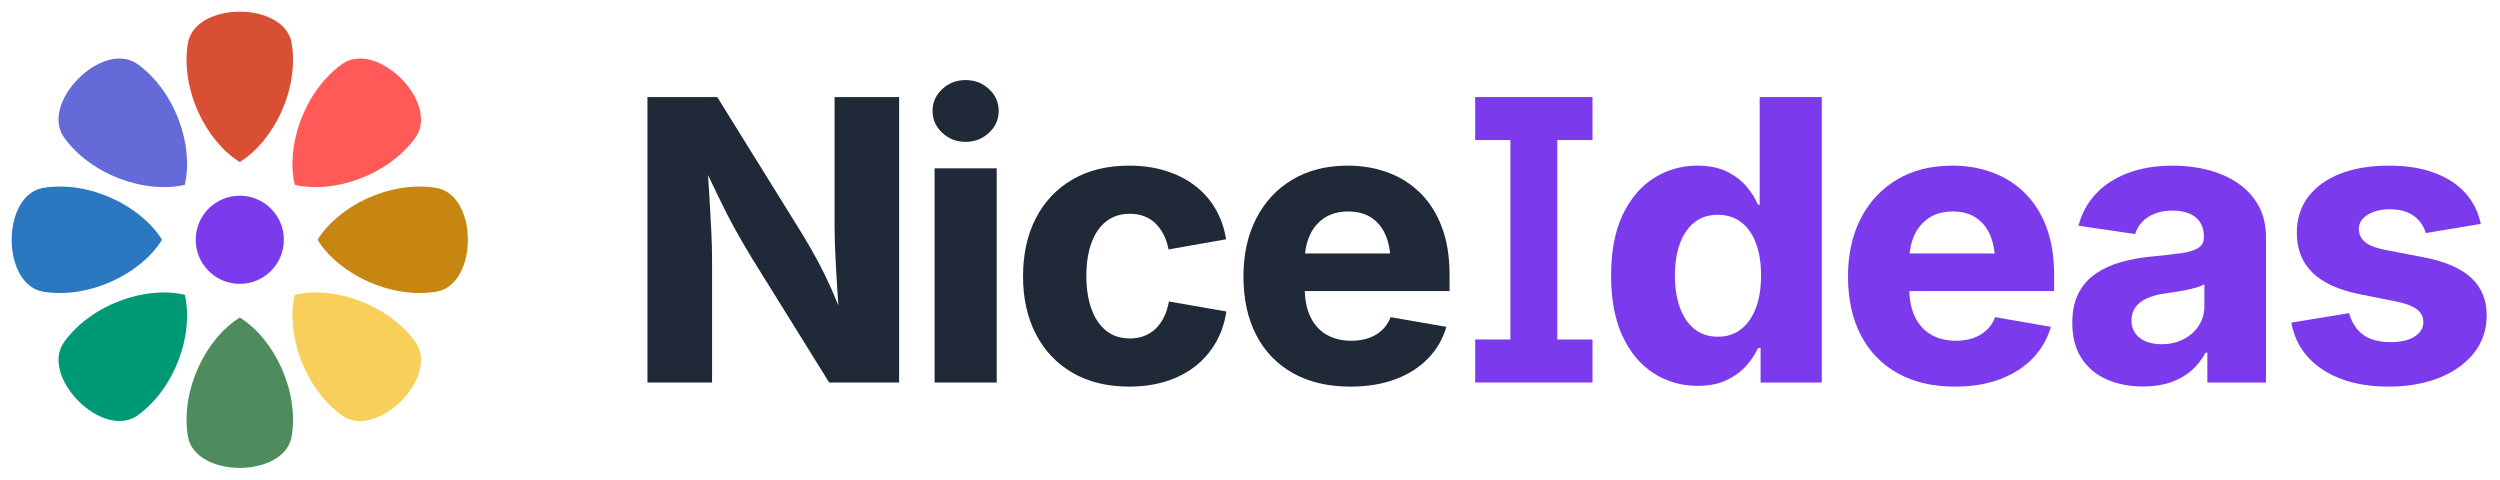
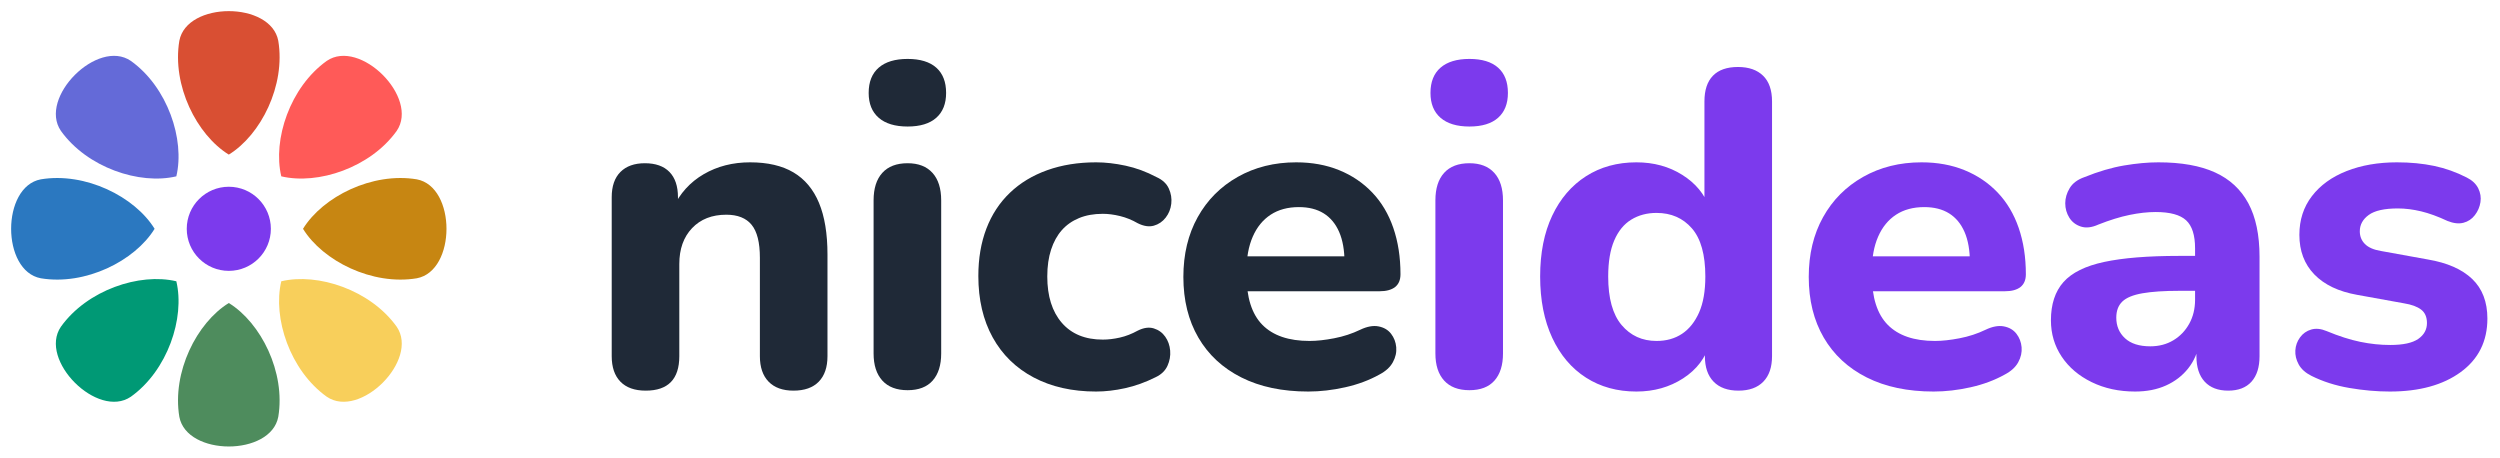
- <svg xmlns="http://www.w3.org/2000/svg" viewBox="0 0 875.8 168" width="875.8" height="168" role="img" aria-label="NiceIdeas">
+ <svg xmlns="http://www.w3.org/2000/svg" viewBox="0 0 917.8 168" width="917.8" height="168" role="img" aria-label="niceideas">
  <path d="M0 -0.30 C0.13 -0.38 0.23 -0.58 0.20 -0.76 C0.17 -0.92 -0.17 -0.92 -0.20 -0.76 C-0.23 -0.58 -0.13 -0.38 0 -0.30Z" fill="#D94F33" transform="translate(84.00 84.00) rotate(0) scale(90.811)" />
  <path d="M0 -0.30 C0.13 -0.38 0.23 -0.58 0.20 -0.76 C0.17 -0.92 -0.17 -0.92 -0.20 -0.76 C-0.23 -0.58 -0.13 -0.38 0 -0.30Z" fill="#FF5A58" transform="translate(84.00 84.00) rotate(45) scale(90.811)" />
  <path d="M0 -0.30 C0.13 -0.38 0.23 -0.58 0.20 -0.76 C0.17 -0.92 -0.17 -0.92 -0.20 -0.76 C-0.23 -0.58 -0.13 -0.38 0 -0.30Z" fill="#C78612" transform="translate(84.00 84.00) rotate(90) scale(90.811)" />
  <path d="M0 -0.30 C0.13 -0.38 0.23 -0.58 0.20 -0.76 C0.17 -0.92 -0.17 -0.92 -0.20 -0.76 C-0.23 -0.58 -0.13 -0.38 0 -0.30Z" fill="#F8CF5B" transform="translate(84.00 84.00) rotate(135) scale(90.811)" />
  <path d="M0 -0.30 C0.13 -0.38 0.23 -0.58 0.20 -0.76 C0.17 -0.92 -0.17 -0.92 -0.20 -0.76 C-0.23 -0.58 -0.13 -0.38 0 -0.30Z" fill="#4E8C5D" transform="translate(84.00 84.00) rotate(180) scale(90.811)" />
  <path d="M0 -0.30 C0.13 -0.38 0.23 -0.58 0.20 -0.76 C0.17 -0.92 -0.17 -0.92 -0.20 -0.76 C-0.23 -0.58 -0.13 -0.38 0 -0.30Z" fill="#009975" transform="translate(84.00 84.00) rotate(225) scale(90.811)" />
  <path d="M0 -0.30 C0.13 -0.38 0.23 -0.58 0.20 -0.76 C0.17 -0.92 -0.17 -0.92 -0.20 -0.76 C-0.23 -0.58 -0.13 -0.38 0 -0.30Z" fill="#2B78C0" transform="translate(84.00 84.00) rotate(270) scale(90.811)" />
  <path d="M0 -0.30 C0.13 -0.38 0.23 -0.58 0.20 -0.76 C0.17 -0.92 -0.17 -0.92 -0.20 -0.76 C-0.23 -0.58 -0.13 -0.38 0 -0.30Z" fill="#646AD8" transform="translate(84.00 84.00) rotate(315) scale(90.811)" />
  <circle cx="84.00" cy="84.00" r="15.44" fill="#7C3AED" />
-   <g transform="translate(218.40 34.00)">
-     <path d="M8.416 100.0V0.0H32.873L62.594 47.905Q65.164 52.09 67.708 56.768Q70.252 61.446 72.815 67.152Q75.379 72.859 77.973 80.131H75.812Q75.382 74.577 74.961 68.087Q74.54 61.597 74.255 55.531Q73.97 49.466 73.97 45.288V0.0H96.581V100.0H72.077L44.953 56.349Q41.641 50.906 38.906 45.927Q36.171 40.947 33.321 35.012Q30.47 29.078 26.577 20.97H29.232Q29.698 28.158 30.119 34.903Q30.54 41.648 30.796 47.175Q31.051 52.702 31.051 56.303V100.0Z" fill="#1F2937" />
-     <path d="M109.004 100.0V24.966H130.769V100.0ZM119.867 15.695Q115.091 15.695 111.692 12.515Q108.293 9.334 108.293 4.882Q108.293 0.339 111.692 -2.805Q115.091 -5.95 119.867 -5.95Q124.653 -5.95 128.058 -2.81Q131.464 0.33 131.464 4.88Q131.464 9.339 128.058 12.517Q124.653 15.695 119.867 15.695Z" fill="#1F2937" />
-     <path d="M177.159 101.436Q165.649 101.436 157.31 96.582Q148.971 91.728 144.479 83.025Q139.988 74.322 139.988 62.779Q139.988 51.164 144.479 42.45Q148.971 33.735 157.31 28.881Q165.649 24.027 177.159 24.027Q184.122 24.027 189.914 25.829Q195.706 27.631 200.136 30.98Q204.565 34.329 207.364 39.104Q210.163 43.879 211.139 49.826L190.978 53.376Q190.39 50.447 189.214 48.139Q188.038 45.832 186.332 44.207Q184.625 42.581 182.389 41.738Q180.152 40.896 177.421 40.896Q172.478 40.896 169.085 43.579Q165.693 46.262 163.933 51.154Q162.173 56.047 162.173 62.691Q162.173 69.245 163.933 74.169Q165.693 79.094 169.085 81.83Q172.478 84.567 177.421 84.567Q180.176 84.567 182.436 83.691Q184.696 82.815 186.448 81.144Q188.199 79.473 189.375 77.053Q190.552 74.634 191.095 71.614L211.233 75.121Q210.28 81.245 207.47 86.087Q204.659 90.929 200.24 94.369Q195.82 97.809 189.983 99.622Q184.146 101.436 177.159 101.436Z" fill="#1F2937" />
-     <path d="M254.643 101.436Q243.029 101.436 234.619 96.757Q226.21 92.077 221.708 83.419Q217.207 74.762 217.207 62.825Q217.207 51.238 221.695 42.512Q226.183 33.785 234.39 28.906Q242.596 24.027 253.713 24.027Q261.344 24.027 267.848 26.443Q274.351 28.859 279.192 33.648Q284.032 38.436 286.72 45.574Q289.408 52.711 289.408 62.198V67.973H225.482V54.805H278.928L268.754 58.127Q268.754 52.577 267.071 48.54Q265.388 44.503 262.089 42.295Q258.791 40.087 253.888 40.087Q248.985 40.087 245.593 42.319Q242.2 44.55 240.435 48.446Q238.67 52.342 238.67 57.446V66.799Q238.67 72.94 240.705 77.087Q242.74 81.235 246.437 83.305Q250.133 85.376 255.015 85.376Q258.354 85.376 261.084 84.428Q263.814 83.48 265.777 81.637Q267.74 79.795 268.757 77.104L288.287 80.5Q286.455 86.836 281.901 91.545Q277.348 96.255 270.465 98.846Q263.583 101.436 254.643 101.436Z" fill="#1F2937" />
-     <path d="M2 0h30v11H23v51h9v11H2V62h9V11H2z" fill="#7C3AED" transform="translate(295.65 0.00) scale(1.36986)" />
-     <path d="M376.302 101.174Q367.846 101.174 360.948 96.78Q354.05 92.386 350.024 83.792Q345.997 75.198 345.997 62.597Q345.997 49.584 350.166 41.023Q354.336 32.463 361.212 28.245Q368.087 24.027 376.151 24.027Q382.332 24.027 386.562 26.116Q390.792 28.205 393.456 31.367Q396.121 34.53 397.46 37.722H398.05V0.0H419.816V100.0H398.366V87.909H397.46Q396.034 91.124 393.324 94.158Q390.614 97.191 386.438 99.183Q382.262 101.174 376.302 101.174ZM383.393 83.956Q388.188 83.956 391.577 81.282Q394.967 78.607 396.75 73.802Q398.534 68.997 398.534 62.55Q398.534 56.017 396.762 51.248Q394.99 46.48 391.601 43.863Q388.212 41.245 383.393 41.245Q378.504 41.245 375.146 43.933Q371.789 46.621 370.073 51.413Q368.356 56.205 368.356 62.55Q368.356 68.876 370.084 73.715Q371.813 78.554 375.182 81.255Q378.551 83.956 383.393 83.956Z" fill="#7C3AED" />
-     <path d="M466.424 101.436Q454.81 101.436 446.4 96.757Q437.991 92.077 433.489 83.419Q428.987 74.762 428.987 62.825Q428.987 51.238 433.476 42.512Q437.964 33.785 446.17 28.906Q454.377 24.027 465.494 24.027Q473.125 24.027 479.628 26.443Q486.132 28.859 490.972 33.648Q495.813 38.436 498.501 45.574Q501.189 52.711 501.189 62.198V67.973H437.263V54.805H490.709L480.534 58.127Q480.534 52.577 478.851 48.54Q477.169 44.503 473.87 42.295Q470.571 40.087 465.669 40.087Q460.766 40.087 457.373 42.319Q453.981 44.55 452.216 48.446Q450.451 52.342 450.451 57.446V66.799Q450.451 72.94 452.486 77.087Q454.521 81.235 458.217 83.305Q461.914 85.376 466.796 85.376Q470.135 85.376 472.865 84.428Q475.595 83.48 477.558 81.637Q479.521 79.795 480.538 77.104L500.068 80.5Q498.236 86.836 493.682 91.545Q489.128 96.255 482.246 98.846Q475.363 101.436 466.424 101.436Z" fill="#7C3AED" />
-     <path d="M532.397 101.396Q525.24 101.396 519.609 98.908Q513.978 96.419 510.773 91.47Q507.569 86.52 507.569 79.094Q507.569 72.826 509.814 68.581Q512.058 64.336 515.993 61.715Q519.928 59.094 524.986 57.713Q530.045 56.332 535.673 55.836Q542.122 55.225 546.067 54.624Q550.011 54.023 551.84 52.773Q553.669 51.523 553.669 49.164V48.849Q553.669 45.94 552.382 43.928Q551.095 41.916 548.652 40.847Q546.21 39.779 542.676 39.779Q539.139 39.779 536.448 40.846Q533.757 41.913 532.029 43.753Q530.3 45.594 529.572 47.993L509.716 45.084Q511.424 38.587 515.844 33.878Q520.263 29.168 527.107 26.597Q533.951 24.027 542.82 24.027Q549.327 24.027 555.216 25.565Q561.106 27.104 565.656 30.225Q570.206 33.346 572.821 38.091Q575.435 42.836 575.435 49.272V100.0H554.874V89.537H554.243Q552.313 93.201 549.255 95.856Q546.196 98.51 542.005 99.953Q537.813 101.396 532.397 101.396ZM538.797 86.58Q543.153 86.58 546.54 84.835Q549.928 83.091 551.886 80.074Q553.844 77.057 553.844 73.235V65.581Q552.887 66.148 551.233 66.656Q549.579 67.165 547.569 67.571Q545.559 67.977 543.575 68.28Q541.592 68.584 539.934 68.829Q536.357 69.322 533.743 70.5Q531.129 71.678 529.72 73.584Q528.31 75.49 528.31 78.258Q528.31 80.973 529.67 82.827Q531.029 84.681 533.384 85.631Q535.74 86.58 538.797 86.58Z" fill="#7C3AED" />
-     <path d="M618.341 101.436Q609.009 101.436 601.824 98.773Q594.64 96.111 590.115 91.092Q585.589 86.074 584.291 79.02L604.536 75.701Q605.972 80.741 609.497 83.3Q613.022 85.859 619.08 85.859Q624.402 85.859 627.474 83.899Q630.546 81.94 630.546 78.836Q630.546 76.077 628.242 74.344Q625.938 72.611 621.11 71.641L608.103 69.037Q597.116 66.839 591.67 61.467Q586.224 56.094 586.224 47.564Q586.224 40.205 590.219 34.945Q594.214 29.685 601.448 26.856Q608.683 24.027 618.459 24.027Q627.616 24.027 634.35 26.517Q641.083 29.007 645.214 33.569Q649.345 38.131 650.674 44.436L631.401 47.648Q630.294 43.839 627.118 41.576Q623.942 39.312 618.831 39.312Q614.214 39.312 611.081 41.2Q607.949 43.087 607.949 46.258Q607.949 48.805 609.944 50.646Q611.939 52.487 616.989 53.507L630.905 56.191Q641.935 58.346 647.336 63.347Q652.737 68.349 652.737 76.46Q652.737 83.997 648.315 89.611Q643.892 95.225 636.145 98.331Q628.398 101.436 618.341 101.436Z" fill="#7C3AED" />
+   <g transform="translate(215.04 26.07)">
+     <path d="M22.022 117.341Q15.941 117.341 12.737 114.054Q9.532 110.767 9.532 104.687V46.345Q9.532 40.264 12.737 37.059Q15.941 33.855 21.693 33.855Q27.61 33.855 30.732 37.059Q33.855 40.264 33.855 46.345V55.712L32.047 50.289Q35.827 42.236 43.304 37.881Q50.782 33.526 60.314 33.526Q70.01 33.526 76.255 37.224Q82.5 40.921 85.623 48.399Q88.745 55.877 88.745 67.381V104.687Q88.745 110.767 85.541 114.054Q82.336 117.341 76.255 117.341Q70.339 117.341 67.134 114.054Q63.93 110.767 63.93 104.687V68.531Q63.93 60.15 60.889 56.452Q57.849 52.754 51.604 52.754Q43.715 52.754 39.032 57.685Q34.348 62.615 34.348 70.832V104.687Q34.348 117.341 22.022 117.341Z" fill="#1F2937" />
+     <path d="M118.163 117.177Q112.082 117.177 108.877 113.643Q105.673 110.11 105.673 103.701V47.495Q105.673 40.921 108.877 37.388Q112.082 33.855 118.163 33.855Q124.079 33.855 127.284 37.388Q130.489 40.921 130.489 47.495V103.701Q130.489 110.11 127.366 113.643Q124.244 117.177 118.163 117.177ZM118.163 20.379Q111.26 20.379 107.563 17.174Q103.865 13.969 103.865 8.053Q103.865 1.972 107.563 -1.233Q111.26 -4.437 118.163 -4.437Q125.065 -4.437 128.681 -1.233Q132.296 1.972 132.296 8.053Q132.296 13.969 128.681 17.174Q125.065 20.379 118.163 20.379Z" fill="#1F2937" />
+     <path d="M187.351 117.67Q174.204 117.67 164.426 112.493Q154.647 107.316 149.388 97.784Q144.129 88.252 144.129 75.269Q144.129 65.573 147.087 57.849Q150.045 50.125 155.715 44.701Q161.385 39.278 169.438 36.402Q177.491 33.526 187.351 33.526Q192.446 33.526 198.198 34.759Q203.95 35.991 209.538 38.949Q212.825 40.428 214.057 43.14Q215.29 45.852 214.961 48.728Q214.632 51.604 212.907 53.822Q211.181 56.041 208.552 56.781Q205.922 57.52 202.635 55.877Q199.513 54.069 196.144 53.247Q192.775 52.426 189.817 52.426Q184.886 52.426 181.106 53.987Q177.326 55.548 174.779 58.424Q172.232 61.3 170.835 65.573Q169.438 69.846 169.438 75.434Q169.438 86.28 174.779 92.443Q180.12 98.606 189.817 98.606Q192.775 98.606 196.062 97.866Q199.348 97.127 202.635 95.319Q205.922 93.676 208.552 94.497Q211.181 95.319 212.742 97.538Q214.304 99.756 214.55 102.632Q214.797 105.508 213.564 108.22Q212.332 110.932 209.209 112.411Q203.621 115.205 198.034 116.437Q192.446 117.67 187.351 117.67Z" fill="#1F2937" />
+     <path d="M265.25 117.67Q250.952 117.67 240.681 112.493Q230.409 107.316 224.904 97.866Q219.398 88.417 219.398 75.598Q219.398 63.108 224.657 53.658Q229.916 44.208 239.366 38.867Q248.816 33.526 260.813 33.526Q269.523 33.526 276.59 36.402Q283.657 39.278 288.751 44.619Q293.846 49.96 296.475 57.602Q299.105 65.244 299.105 74.612Q299.105 77.734 297.133 79.296Q295.161 80.857 291.381 80.857H239.777V68.038H281.191L278.562 70.339Q278.562 63.601 276.59 59.081Q274.618 54.562 270.92 52.261Q267.222 49.96 261.799 49.96Q255.718 49.96 251.445 52.754Q247.172 55.548 244.872 60.807Q242.571 66.066 242.571 73.461V74.776Q242.571 87.266 248.405 93.183Q254.239 99.099 265.743 99.099Q269.687 99.099 274.782 98.113Q279.877 97.127 284.314 94.99Q288.094 93.183 291.052 93.758Q294.01 94.333 295.654 96.47Q297.297 98.606 297.544 101.4Q297.79 104.194 296.311 106.905Q294.832 109.617 291.381 111.425Q285.793 114.547 278.809 116.109Q271.824 117.67 265.25 117.67Z" fill="#1F2937" />
+     <path d="M324.414 117.177Q318.333 117.177 315.128 113.643Q311.924 110.11 311.924 103.701V47.495Q311.924 40.921 315.128 37.388Q318.333 33.855 324.414 33.855Q330.33 33.855 333.535 37.388Q336.74 40.921 336.74 47.495V103.701Q336.74 110.11 333.617 113.643Q330.494 117.177 324.414 117.177ZM324.414 20.379Q317.511 20.379 313.814 17.174Q310.116 13.969 310.116 8.053Q310.116 1.972 313.814 -1.233Q317.511 -4.437 324.414 -4.437Q331.316 -4.437 334.932 -1.233Q338.547 1.972 338.547 8.053Q338.547 13.969 334.932 17.174Q331.316 20.379 324.414 20.379Z" fill="#7C3AED" />
+     <path d="M385.714 117.67Q375.196 117.67 367.225 112.575Q359.255 107.481 354.817 97.949Q350.38 88.417 350.38 75.434Q350.38 62.45 354.817 53.083Q359.255 43.715 367.225 38.621Q375.196 33.526 385.714 33.526Q395.246 33.526 402.559 38.128Q409.872 42.729 412.502 50.125H410.694V11.175Q410.694 4.93 413.817 1.726Q416.939 -1.479 423.02 -1.479Q428.936 -1.479 432.223 1.726Q435.51 4.93 435.51 11.175V104.687Q435.51 110.767 432.305 114.054Q429.101 117.341 423.184 117.341Q417.268 117.341 414.063 114.054Q410.858 110.767 410.858 104.687V93.511L412.666 99.921Q410.365 107.974 402.888 112.822Q395.41 117.67 385.714 117.67ZM393.109 99.099Q398.533 99.099 402.477 96.47Q406.421 93.84 408.722 88.663Q411.023 83.486 411.023 75.434Q411.023 63.437 406.092 57.767Q401.162 52.097 393.109 52.097Q387.85 52.097 383.824 54.562Q379.798 57.027 377.579 62.204Q375.36 67.381 375.36 75.434Q375.36 87.431 380.291 93.265Q385.221 99.099 393.109 99.099Z" fill="#7C3AED" />
+     <path d="M494.838 117.67Q480.54 117.67 470.269 112.493Q459.997 107.316 454.492 97.866Q448.986 88.417 448.986 75.598Q448.986 63.108 454.245 53.658Q459.504 44.208 468.954 38.867Q478.404 33.526 490.401 33.526Q499.111 33.526 506.178 36.402Q513.244 39.278 518.339 44.619Q523.434 49.96 526.063 57.602Q528.693 65.244 528.693 74.612Q528.693 77.734 526.72 79.296Q524.748 80.857 520.968 80.857H469.365V68.038H510.779L508.15 70.339Q508.15 63.601 506.178 59.081Q504.205 54.562 500.508 52.261Q496.81 49.96 491.387 49.96Q485.306 49.96 481.033 52.754Q476.76 55.548 474.459 60.807Q472.158 66.066 472.158 73.461V74.776Q472.158 87.266 477.993 93.183Q483.827 99.099 495.331 99.099Q499.275 99.099 504.37 98.113Q509.464 97.127 513.902 94.99Q517.682 93.183 520.64 93.758Q523.598 94.333 525.241 96.47Q526.885 98.606 527.131 101.4Q527.378 104.194 525.899 106.905Q524.42 109.617 520.968 111.425Q515.381 114.547 508.396 116.109Q501.412 117.67 494.838 117.67Z" fill="#7C3AED" />
+     <path d="M568.792 117.67Q559.918 117.67 552.851 114.219Q545.784 110.767 541.84 104.851Q537.896 98.935 537.896 91.539Q537.896 82.665 542.497 77.488Q547.099 72.311 557.453 70.092Q567.806 67.874 584.898 67.874H593.608V80.693H585.062Q576.681 80.693 571.504 81.596Q566.327 82.5 564.109 84.637Q561.89 86.773 561.89 90.553Q561.89 95.155 565.095 98.113Q568.299 101.071 574.38 101.071Q579.146 101.071 582.844 98.853Q586.541 96.634 588.678 92.772Q590.814 88.91 590.814 83.979V65.08Q590.814 57.849 587.528 54.809Q584.241 51.768 576.352 51.768Q571.915 51.768 566.738 52.836Q561.561 53.905 555.316 56.37Q551.701 58.013 548.907 57.109Q546.113 56.205 544.634 53.822Q543.155 51.439 543.155 48.563Q543.155 45.687 544.798 42.976Q546.442 40.264 550.222 38.949Q557.946 35.827 564.766 34.676Q571.586 33.526 577.338 33.526Q589.993 33.526 598.128 37.224Q606.263 40.921 610.371 48.563Q614.48 56.205 614.48 68.202V104.687Q614.48 110.767 611.522 114.054Q608.563 117.341 602.976 117.341Q597.388 117.341 594.348 114.054Q591.307 110.767 591.307 104.687V98.606L592.458 99.592Q591.472 105.18 588.267 109.206Q585.062 113.233 580.132 115.451Q575.202 117.67 568.792 117.67Z" fill="#7C3AED" />
+     <path d="M662.304 117.67Q655.073 117.67 647.431 116.355Q639.789 115.04 633.544 111.918Q630.257 110.274 628.86 107.727Q627.463 105.18 627.627 102.55Q627.792 99.921 629.353 97.784Q630.914 95.648 633.461 94.908Q636.009 94.169 639.131 95.483Q645.869 98.277 651.457 99.428Q657.045 100.578 662.468 100.578Q669.535 100.578 672.74 98.36Q675.944 96.141 675.944 92.525Q675.944 89.238 673.808 87.595Q671.671 85.952 667.563 85.294L650.307 82.172Q640.117 80.364 634.612 74.694Q629.106 69.024 629.106 60.15Q629.106 51.933 633.708 45.934Q638.31 39.935 646.445 36.731Q654.58 33.526 664.933 33.526Q672.329 33.526 678.574 34.841Q684.819 36.156 690.571 39.114Q693.529 40.593 694.762 43.058Q695.994 45.523 695.583 48.153Q695.172 50.782 693.529 52.919Q691.886 55.055 689.338 55.712Q686.791 56.37 683.504 55.055Q678.245 52.59 673.808 51.522Q669.371 50.453 665.262 50.453Q657.866 50.453 654.58 52.836Q651.293 55.219 651.293 58.835Q651.293 61.629 653.183 63.519Q655.073 65.409 659.017 66.066L676.273 69.189Q686.955 70.996 692.543 76.337Q698.131 81.679 698.131 90.882Q698.131 103.372 688.352 110.521Q678.574 117.67 662.304 117.67Z" fill="#7C3AED" />
  </g>
</svg>
